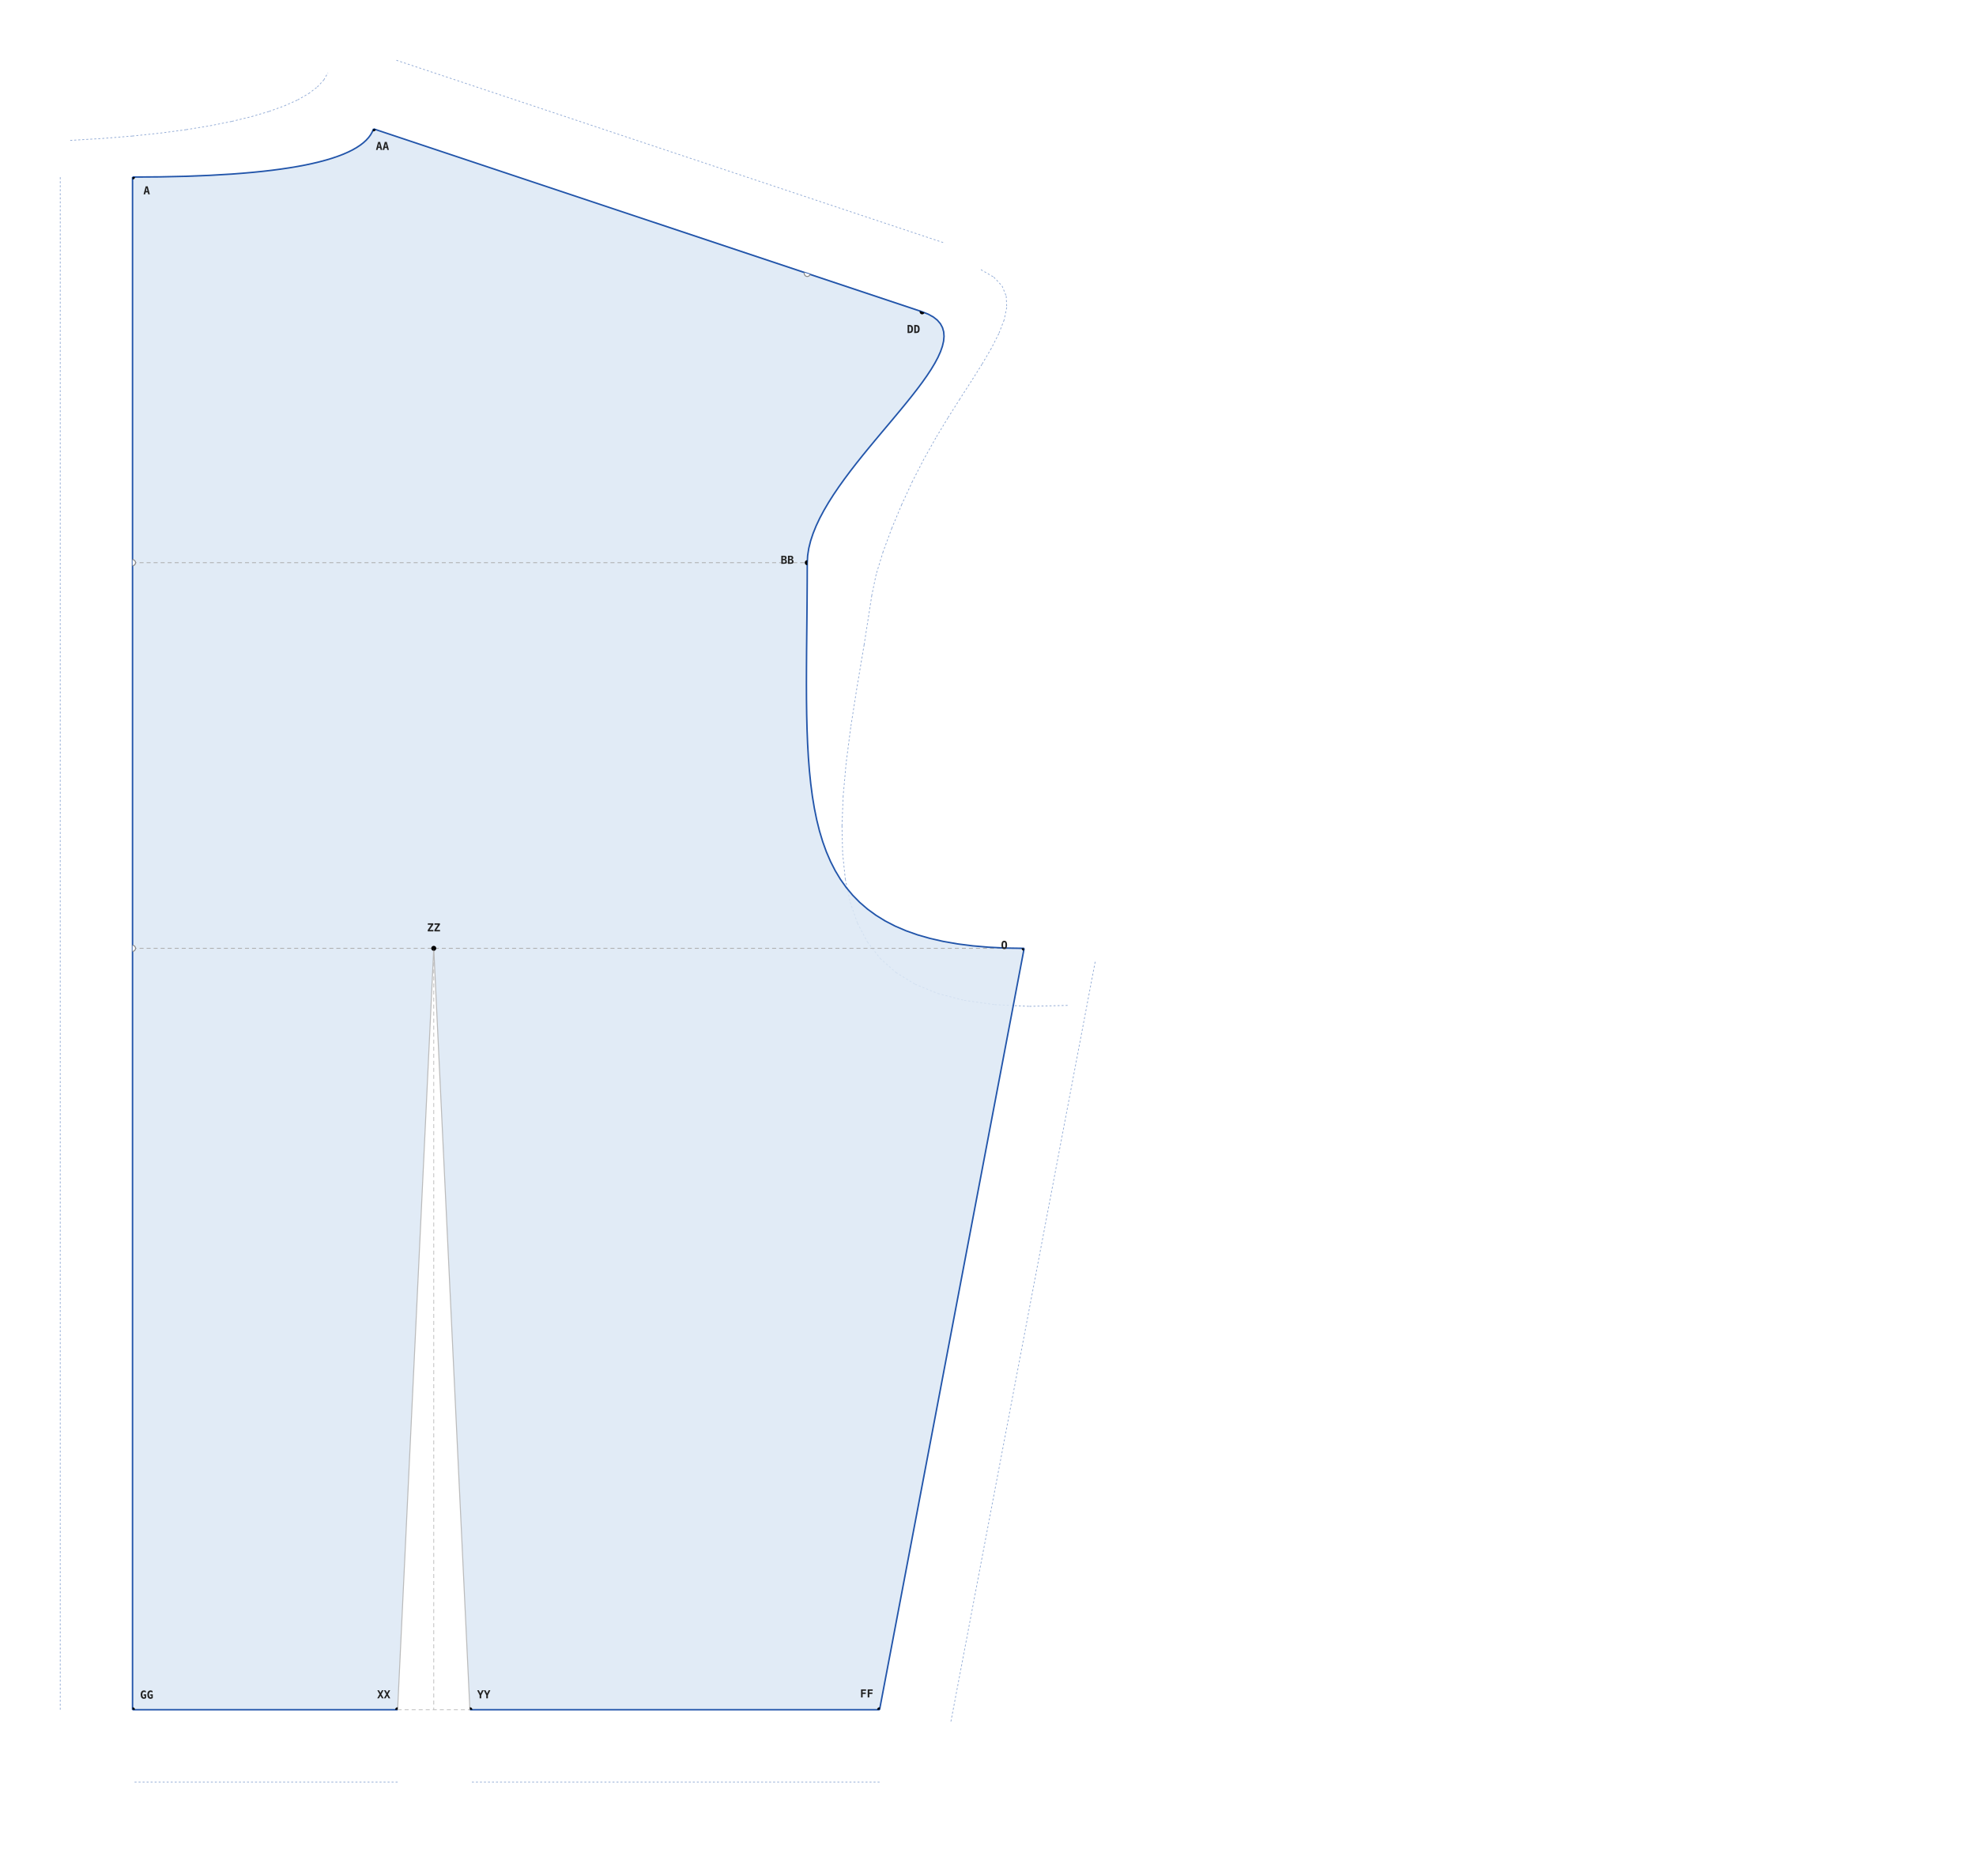
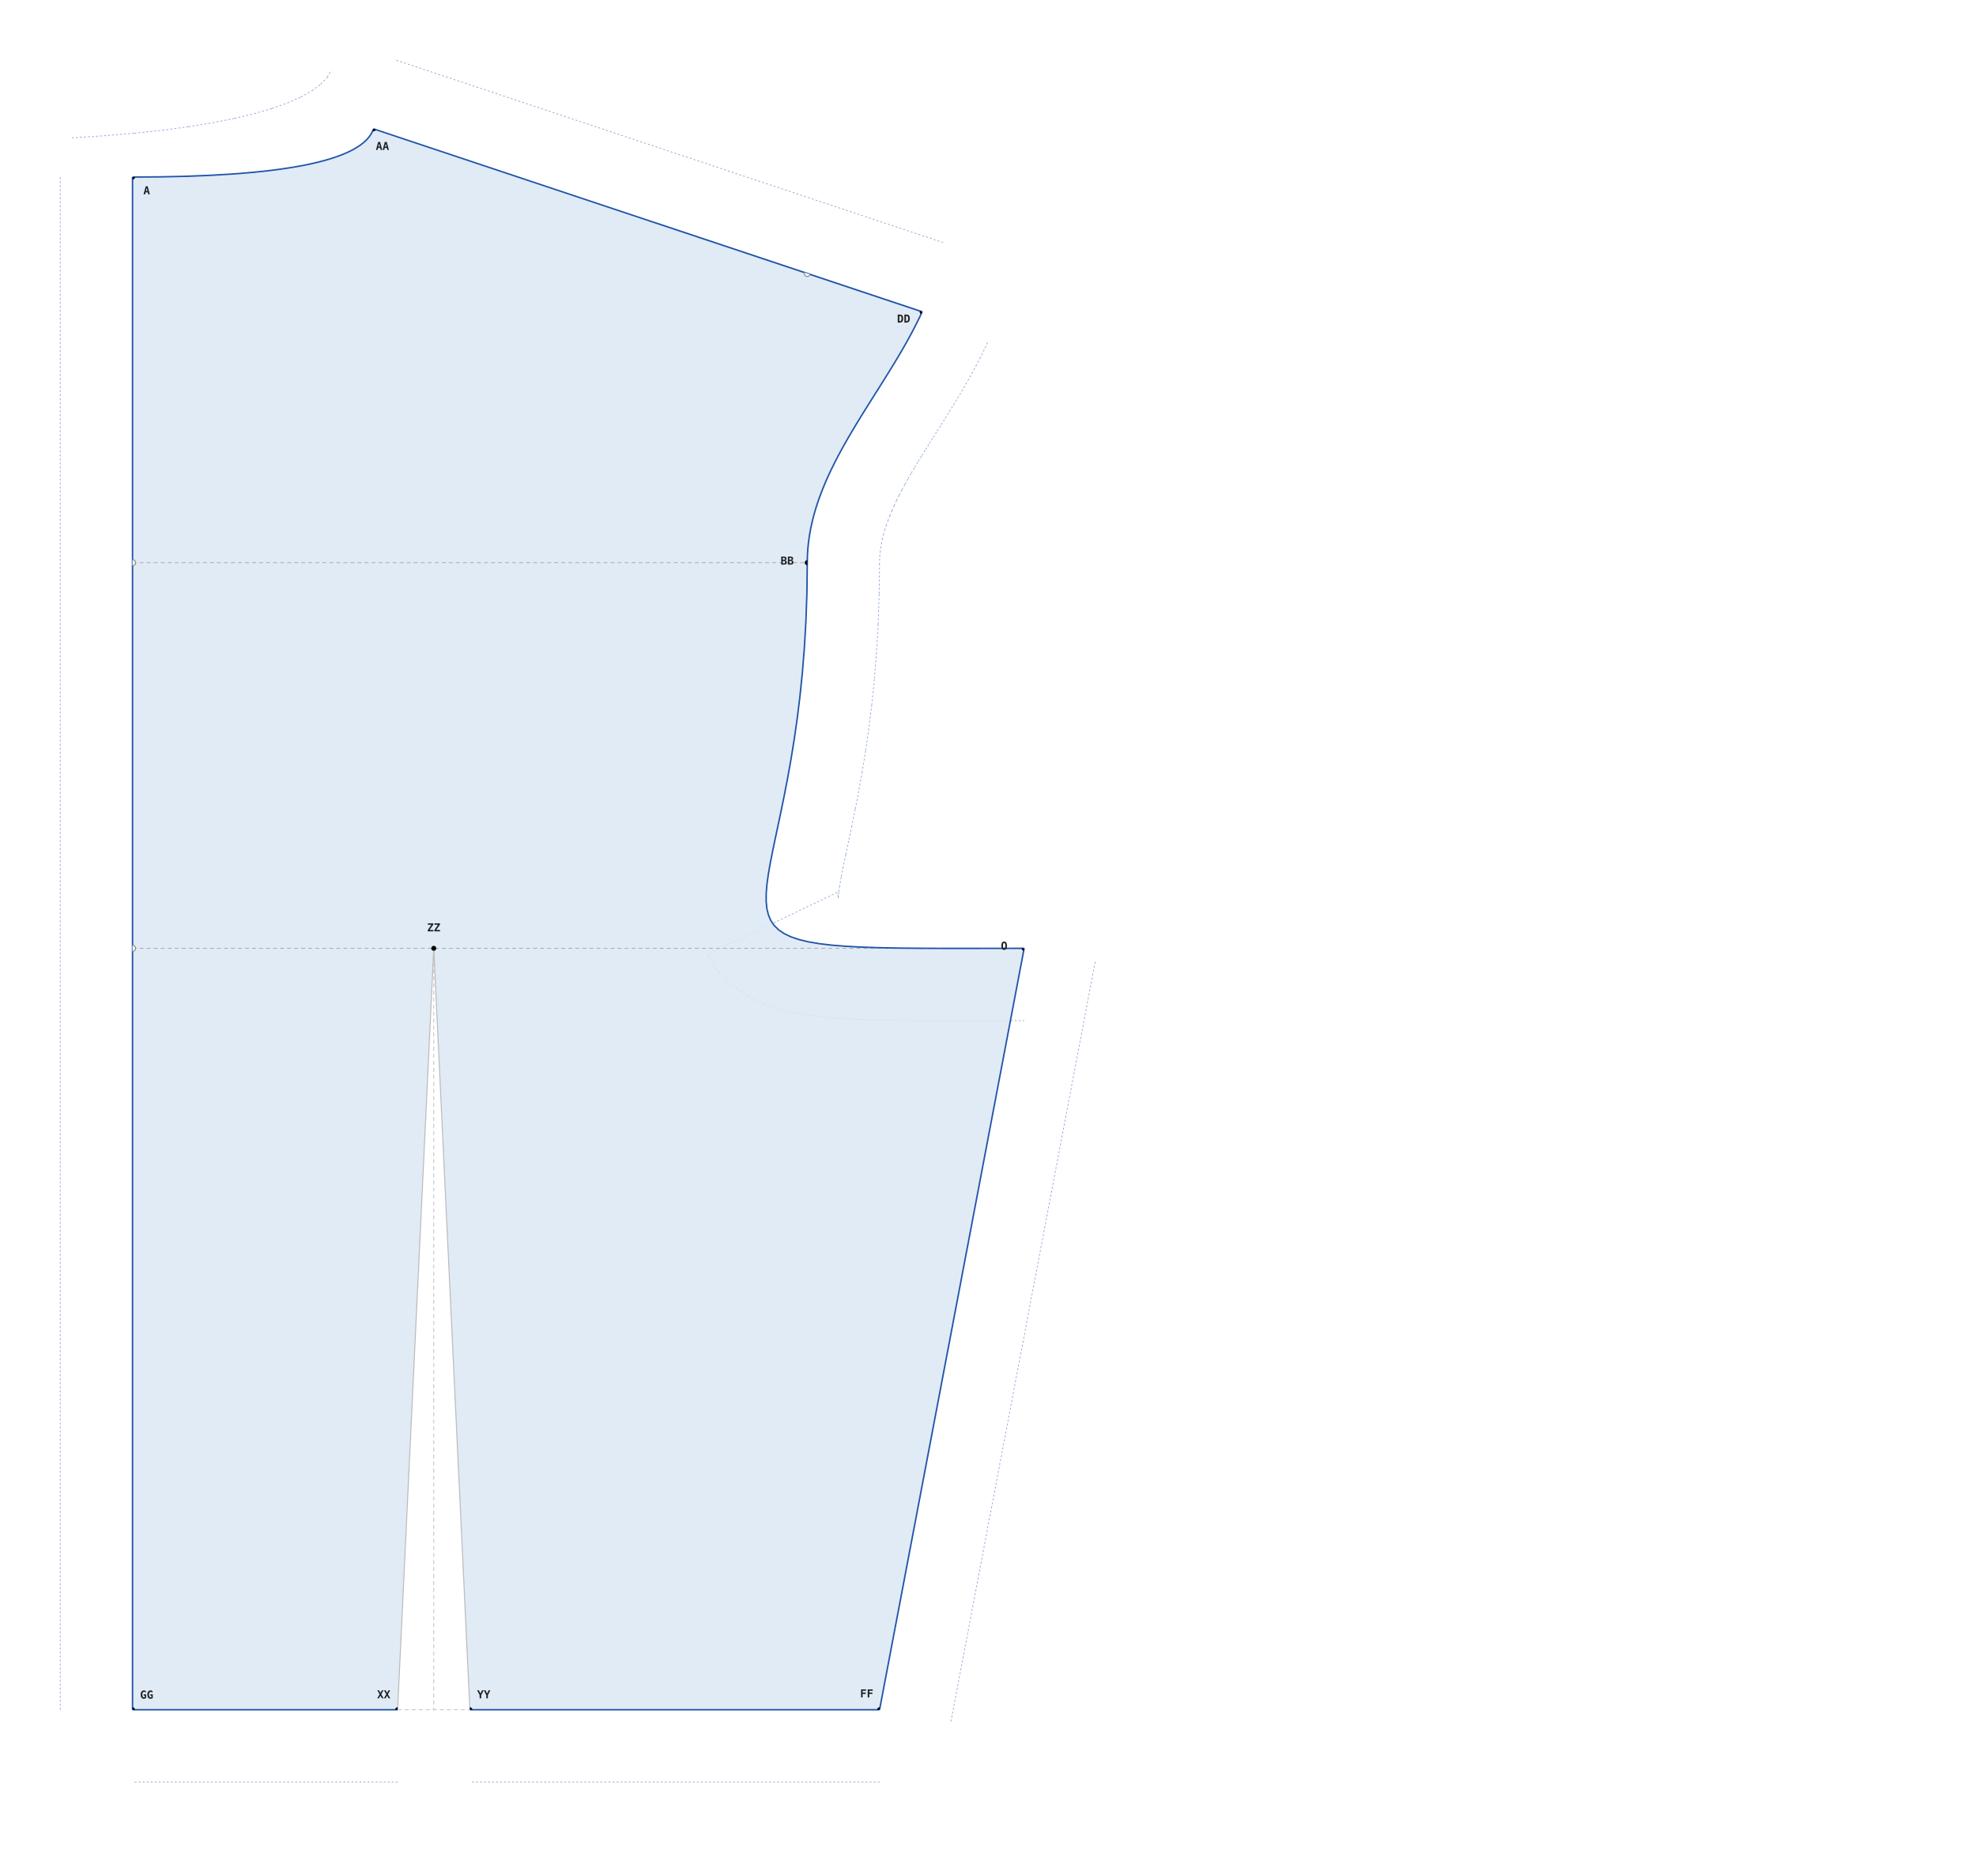
<svg xmlns="http://www.w3.org/2000/svg" width="1968" height="1868" viewBox="0 0 1968 1868">
  <rect width="100%" height="100%" fill="white" />
  <defs>
    <clipPath id="bodice-clip">
-       <path d="M 132.00,1702.46 L 132.00,176.31 Q 356.00,176.31 372.00,128.31 L 918.44,310.45 L 924.57,312.88 L 929.60,315.68 L 933.60,318.86 L 936.61,322.38 L 938.68,326.25 L 939.87,330.44 L 940.21,334.95 L 939.76,339.75 L 938.57,344.84 L 936.69,350.19 L 934.17,355.81 L 931.05,361.66 L 927.40,367.75 L 923.24,374.04 L 918.65,380.54 L 913.66,387.23 L 908.33,394.08 L 902.70,401.10 L 896.82,408.26 L 890.75,415.55 L 884.54,422.96 L 878.22,430.47 L 871.86,438.07 L 865.50,445.74 L 859.19,453.47 L 852.98,461.25 L 846.92,469.07 L 841.07,476.90 L 835.46,484.74 L 830.15,492.56 L 825.19,500.37 L 820.63,508.14 L 816.51,515.85 L 812.90,523.51 L 809.83,531.08 L 807.35,538.56 L 805.52,545.93 L 804.39,553.19 L 804.00,560.31 L 803.95,578.75 L 803.83,596.79 L 803.67,614.42 L 803.49,631.64 L 803.32,648.46 L 803.21,664.85 L 803.16,680.82 L 803.22,696.37 L 803.42,711.48 L 803.78,726.16 L 804.34,740.41 L 805.12,754.21 L 806.15,767.56 L 807.47,780.46 L 809.10,792.91 L 811.08,804.90 L 813.43,816.42 L 816.18,827.48 L 819.37,838.06 L 823.01,848.17 L 827.16,857.80 L 831.82,866.94 L 837.04,875.60 L 842.84,883.76 L 849.25,891.43 L 856.30,898.60 L 864.03,905.26 L 872.46,911.41 L 881.61,917.05 L 891.53,922.17 L 902.25,926.77 L 913.78,930.85 L 926.16,934.39 L 939.43,937.41 L 953.60,939.88 L 968.71,941.81 L 984.80,943.19 L 1001.88,944.03 L 1020.00,944.31 L 876.00,1702.46 L 468.00,1702.46 L 432.00,944.31 L 396.00,1702.46 L 132.00,1702.46 Z" />
+       <path d="M 132.00,1702.46 L 132.00,176.31 Q 356.00,176.31 372.00,128.31 L 918.44,310.45 L 915.43,316.84 L 912.29,323.20 L 909.01,329.54 L 905.62,335.84 L 902.13,342.13 L 898.54,348.39 L 894.88,354.64 L 891.14,360.87 L 887.34,367.09 L 883.50,373.30 L 879.63,379.50 L 875.73,385.69 L 871.82,391.89 L 867.91,398.08 L 864.01,404.28 L 860.13,410.48 L 856.29,416.69 L 852.50,422.91 L 848.76,429.14 L 845.09,435.38 L 841.50,441.65 L 838.01,447.93 L 834.62,454.24 L 831.35,460.57 L 828.20,466.93 L 825.19,473.32 L 822.34,479.75 L 819.64,486.20 L 817.12,492.70 L 814.78,499.24 L 812.64,505.82 L 810.71,512.44 L 809.00,519.12 L 807.52,525.84 L 806.28,532.62 L 805.30,539.45 L 804.59,546.34 L 804.15,553.29 L 804.00,560.31 L 803.66,590.01 L 802.68,618.14 L 801.14,644.74 L 799.12,669.86 L 796.69,693.53 L 793.94,715.81 L 790.93,736.72 L 787.75,756.32 L 784.47,774.65 L 781.16,791.75 L 777.91,807.66 L 774.80,822.43 L 771.88,836.09 L 769.26,848.70 L 766.99,860.29 L 765.16,870.90 L 763.84,880.59 L 763.12,889.38 L 763.06,897.33 L 763.74,904.48 L 765.25,910.86 L 767.65,916.53 L 771.03,921.52 L 775.46,925.88 L 781.01,929.65 L 787.77,932.87 L 795.80,935.58 L 805.20,937.83 L 816.03,939.67 L 828.36,941.13 L 842.29,942.25 L 857.88,943.08 L 875.20,943.66 L 894.35,944.03 L 915.39,944.25 L 938.39,944.34 L 963.45,944.35 L 990.62,944.32 L 1020.00,944.31 L 876.00,1702.46 L 468.00,1702.46 L 432.00,944.31 L 396.00,1702.46 L 132.00,1702.46 Z" />
    </clipPath>
  </defs>
-   <path d="M 60.00,1702.46 L 60.00,176.31 M 69.95,139.79 L 101.89,137.89 M 101.89,137.89 L 131.79,135.47 M 131.79,135.47 L 159.66,132.54 M 159.66,132.54 L 185.48,129.11 M 185.48,129.11 L 209.23,125.22 M 209.23,125.22 L 230.92,120.88 M 230.92,120.88 L 250.50,116.12 M 250.50,116.12 L 267.96,110.96 M 267.96,110.96 L 283.27,105.41 M 283.27,105.41 L 296.40,99.51 M 296.40,99.51 L 307.32,93.25 M 307.32,93.25 L 316.01,86.65 M 316.01,86.65 L 322.44,79.70 M 322.44,79.70 L 326.60,72.42 M 394.77,60.00 L 941.21,242.15 M 976.97,268.51 L 989.79,275.97 M 989.79,275.97 L 998.01,284.74 M 998.01,284.74 L 1002.14,294.80 M 1002.14,294.80 L 1002.66,306.10 M 1002.66,306.10 L 1000.05,318.59 M 1000.05,318.59 L 994.77,332.21 M 994.77,332.21 L 987.28,346.92 M 987.28,346.92 L 978.03,362.68 M 978.03,362.68 L 967.46,379.46 M 967.46,379.46 L 956.00,397.27 M 956.00,397.27 L 944.06,416.11 M 944.06,416.11 L 932.01,436.04 M 932.01,436.04 L 920.19,457.07 M 920.19,457.07 L 908.82,479.19 M 908.82,479.19 L 898.12,502.25 M 898.12,502.25 L 888.25,525.85 M 888.25,525.85 L 879.56,549.33 M 879.56,549.33 L 872.61,571.88 M 872.61,571.88 L 868.27,592.76 M 868.27,592.76 L 860.64,641.95 M 860.64,641.95 L 853.34,685.37 M 853.34,685.37 L 847.26,724.34 M 847.26,724.34 L 842.70,759.82 M 842.70,759.82 L 839.77,792.39 M 839.77,792.39 L 838.57,822.38 M 838.57,822.38 L 839.23,849.99 M 839.23,849.99 L 841.89,875.31 M 841.89,875.31 L 846.74,898.40 M 846.74,898.40 L 853.99,919.26 M 853.99,919.26 L 863.84,937.89 M 863.84,937.89 L 876.53,954.25 M 876.53,954.25 L 892.29,968.30 M 892.29,968.30 L 911.35,980.01 M 911.35,980.01 L 933.96,989.30 M 933.96,989.30 L 960.34,996.11 M 960.34,996.11 L 990.71,1000.39 M 990.71,1000.39 L 1025.29,1002.07 M 1025.29,1002.07 L 1064.26,1001.09 M 1090.74,957.74 L 946.74,1715.89 M 876.00,1774.46 L 468.00,1774.46 M 396.00,1774.46 L 132.00,1774.46" fill="none" stroke="#2255aa" stroke-width="0.75" stroke-dasharray="2 2" opacity="0.5" />
-   <path d="M 132.00,1702.46 L 132.00,176.31 Q 356.00,176.31 372.00,128.31 L 918.44,310.45 L 924.57,312.88 L 929.60,315.68 L 933.60,318.86 L 936.61,322.38 L 938.68,326.25 L 939.87,330.44 L 940.21,334.95 L 939.76,339.75 L 938.57,344.84 L 936.69,350.19 L 934.17,355.81 L 931.05,361.66 L 927.40,367.75 L 923.24,374.04 L 918.65,380.54 L 913.66,387.23 L 908.33,394.08 L 902.70,401.10 L 896.82,408.26 L 890.75,415.55 L 884.54,422.96 L 878.22,430.47 L 871.86,438.07 L 865.50,445.74 L 859.19,453.47 L 852.98,461.25 L 846.92,469.07 L 841.07,476.90 L 835.46,484.74 L 830.15,492.56 L 825.19,500.37 L 820.63,508.14 L 816.51,515.85 L 812.90,523.51 L 809.83,531.08 L 807.35,538.56 L 805.52,545.93 L 804.39,553.19 L 804.00,560.31 L 803.95,578.75 L 803.83,596.79 L 803.67,614.42 L 803.49,631.64 L 803.32,648.46 L 803.21,664.85 L 803.16,680.82 L 803.22,696.37 L 803.42,711.48 L 803.78,726.16 L 804.34,740.41 L 805.12,754.21 L 806.15,767.56 L 807.47,780.46 L 809.10,792.91 L 811.08,804.90 L 813.43,816.42 L 816.18,827.48 L 819.37,838.06 L 823.01,848.17 L 827.16,857.80 L 831.82,866.94 L 837.04,875.60 L 842.84,883.76 L 849.25,891.43 L 856.30,898.60 L 864.03,905.26 L 872.46,911.41 L 881.61,917.05 L 891.53,922.17 L 902.25,926.77 L 913.78,930.85 L 926.16,934.39 L 939.43,937.41 L 953.60,939.88 L 968.71,941.81 L 984.80,943.19 L 1001.88,944.03 L 1020.00,944.31 L 876.00,1702.46 L 468.00,1702.46 L 432.00,944.31 L 396.00,1702.46 L 132.00,1702.46 Z" fill="#dce8f5" stroke="none" opacity="0.85" />
+   <path d="M 60.00,1702.46 L 60.00,176.31 M 71.55,137.19 L 103.66,135.20 M 103.66,135.20 L 133.74,132.69 M 133.74,132.69 L 161.78,129.69 M 161.78,129.69 L 187.78,126.20 M 187.78,126.20 L 211.73,122.27 M 211.73,122.27 L 233.58,117.91 M 233.58,117.91 L 253.34,113.15 M 253.34,113.15 L 270.95,108.00 M 270.95,108.00 L 286.39,102.49 M 286.39,102.49 L 299.64,96.63 M 299.64,96.63 L 310.65,90.42 M 310.65,90.42 L 319.40,83.88 M 319.40,83.88 L 325.87,77.01 M 325.87,77.01 L 330.04,69.80 M 394.77,60.00 L 941.21,242.15 M 983.59,341.11 L 980.28,348.14 M 980.28,348.14 L 976.53,355.70 M 976.53,355.70 L 972.70,363.11 M 972.70,363.11 L 968.80,370.38 M 968.80,370.38 L 964.84,377.51 M 964.84,377.51 L 960.83,384.51 M 960.83,384.51 L 956.79,391.38 M 956.79,391.38 L 952.74,398.14 M 952.74,398.14 L 948.69,404.78 M 948.69,404.78 L 944.65,411.32 M 944.65,411.32 L 940.62,417.75 M 940.62,417.75 L 936.64,424.09 M 936.64,424.09 L 932.70,430.33 M 932.70,430.33 L 928.82,436.47 M 928.82,436.47 L 925.00,442.53 M 925.00,442.53 L 921.27,448.50 M 921.27,448.50 L 917.64,454.38 M 917.64,454.38 L 914.10,460.17 M 914.10,460.17 L 910.68,465.88 M 910.68,465.88 L 907.38,471.50 M 907.38,471.50 L 904.21,477.03 M 904.21,477.03 L 901.19,482.47 M 901.19,482.47 L 898.31,487.82 M 898.31,487.82 L 895.59,493.07 M 895.59,493.07 L 893.04,498.23 M 893.04,498.23 L 890.66,503.29 M 890.66,503.29 L 888.46,508.25 M 888.46,508.25 L 886.43,513.10 M 886.43,513.10 L 884.59,517.85 M 884.59,517.85 L 882.92,522.49 M 882.92,522.49 L 881.45,527.03 M 881.45,527.03 L 880.15,531.46 M 880.15,531.46 L 879.04,535.80 M 879.04,535.80 L 878.11,540.04 M 878.11,540.04 L 877.35,544.20 M 877.35,544.20 L 876.76,548.29 M 876.76,548.29 L 876.34,552.32 M 876.34,552.32 L 876.09,556.31 M 876.09,556.31 L 875.98,561.83 M 876.00,561.14 L 875.64,591.65 M 875.64,591.65 L 874.60,621.45 M 874.60,621.45 L 872.97,649.68 M 872.97,649.68 L 870.82,676.39 M 870.82,676.39 L 868.24,701.60 M 868.24,701.60 L 865.31,725.33 M 865.31,725.33 L 862.11,747.60 M 862.11,747.60 L 858.73,768.42 M 858.73,768.42 L 855.26,787.81 M 855.26,787.81 L 851.79,805.77 M 851.79,805.77 L 848.41,822.30 M 848.41,822.30 L 845.23,837.37 M 845.23,837.37 L 842.33,850.95 M 842.33,850.95 L 839.83,862.98 M 839.83,862.98 L 837.79,873.35 M 837.79,873.35 L 836.31,881.93 M 836.31,881.93 L 835.41,888.49 M 835.41,888.49 L 835.04,892.75 M 835.04,892.75 L 835.00,894.34 M 835.00,894.34 L 834.82,892.97 M 834.82,892.97 L 833.74,888.65 M 833.74,888.65 L 704.36,950.85 M 704.36,950.85 L 715.75,967.65 M 715.75,967.65 L 730.00,981.71 M 730.00,981.71 L 745.47,992.26 M 745.47,992.26 L 760.96,999.69 M 760.96,999.69 L 776.07,1004.82 M 776.07,1004.82 L 790.94,1008.41 M 790.94,1008.41 L 805.90,1010.95 M 805.90,1010.95 L 821.33,1012.78 M 821.33,1012.78 L 837.54,1014.09 M 837.54,1014.09 L 854.79,1015.01 M 854.79,1015.01 L 873.32,1015.63 M 873.32,1015.63 L 893.30,1016.03 M 893.30,1016.03 L 914.89,1016.24 M 914.89,1016.24 L 938.24,1016.34 M 938.24,1016.34 L 963.46,1016.35 M 963.46,1016.35 L 990.68,1016.32 M 990.68,1016.32 L 1020.04,1016.31 M 1090.74,957.74 L 946.74,1715.89 M 876.00,1774.46 L 468.00,1774.46 M 396.00,1774.46 L 132.00,1774.46" fill="none" stroke="#2255aa" stroke-width="0.75" stroke-dasharray="2 2" opacity="0.5" />
+   <path d="M 132.00,1702.46 L 132.00,176.31 Q 356.00,176.31 372.00,128.31 L 918.44,310.45 L 915.43,316.84 L 912.29,323.20 L 909.01,329.54 L 905.62,335.84 L 902.13,342.13 L 898.54,348.39 L 894.88,354.64 L 891.14,360.87 L 887.34,367.09 L 883.50,373.30 L 879.63,379.50 L 875.73,385.69 L 871.82,391.89 L 867.91,398.08 L 864.01,404.28 L 860.13,410.48 L 856.29,416.69 L 852.50,422.91 L 848.76,429.14 L 845.09,435.38 L 841.50,441.65 L 838.01,447.93 L 834.62,454.24 L 831.35,460.57 L 828.20,466.93 L 825.19,473.32 L 822.34,479.75 L 819.64,486.20 L 817.12,492.70 L 814.78,499.24 L 812.64,505.82 L 810.71,512.44 L 809.00,519.12 L 807.52,525.84 L 806.28,532.62 L 805.30,539.45 L 804.59,546.34 L 804.15,553.29 L 804.00,560.31 L 803.66,590.01 L 802.68,618.14 L 801.14,644.74 L 799.12,669.86 L 796.69,693.53 L 793.94,715.81 L 790.93,736.72 L 787.75,756.32 L 784.47,774.65 L 781.16,791.75 L 777.91,807.66 L 774.80,822.43 L 771.88,836.09 L 769.26,848.70 L 766.99,860.29 L 765.16,870.90 L 763.84,880.59 L 763.12,889.38 L 763.06,897.33 L 763.74,904.48 L 765.25,910.86 L 767.65,916.53 L 771.03,921.52 L 775.46,925.88 L 781.01,929.65 L 787.77,932.87 L 795.80,935.58 L 805.20,937.83 L 816.03,939.67 L 828.36,941.13 L 842.29,942.25 L 857.88,943.08 L 875.20,943.66 L 894.35,944.03 L 915.39,944.25 L 938.39,944.34 L 963.45,944.35 L 990.62,944.32 L 1020.00,944.31 L 876.00,1702.46 L 468.00,1702.46 L 432.00,944.31 L 396.00,1702.46 L 132.00,1702.46 Z" fill="#dce8f5" stroke="none" opacity="0.85" />
  <g clip-path="url(#bodice-clip)">
    <line x1="1020.0" y1="176.3" x2="1020.0" y2="1808.3" stroke="#aaa" stroke-width="0.75" stroke-dasharray="4 3" />
    <line x1="132.0" y1="560.3" x2="1908.0" y2="560.3" stroke="#aaa" stroke-width="0.75" stroke-dasharray="4 3" />
    <line x1="132.0" y1="944.3" x2="1908.0" y2="944.3" stroke="#aaa" stroke-width="0.75" stroke-dasharray="4 3" />
    <line x1="132.0" y1="1702.5" x2="876.0" y2="1702.5" stroke="#aaa" stroke-width="0.75" stroke-dasharray="4 3" />
  </g>
  <g>
    <line x1="396.0" y1="1702.5" x2="468.0" y2="1702.5" stroke="#bbb" stroke-width="0.75" stroke-dasharray="4 3" />
    <line x1="432.0" y1="944.3" x2="432.0" y2="1702.5" stroke="#bbb" stroke-width="0.75" stroke-dasharray="4 3" />
  </g>
-   <path d="M 132.00,1702.46 L 132.00,176.31 M 132.00,176.31 Q 356.00,176.31 372.00,128.31 M 372.00,128.31 L 918.44,310.45 M 918.44,310.45 L 924.57,312.88 L 929.60,315.68 L 933.60,318.86 L 936.61,322.38 L 938.68,326.25 L 939.87,330.44 L 940.21,334.95 L 939.76,339.75 L 938.57,344.84 L 936.69,350.19 L 934.17,355.81 L 931.05,361.66 L 927.40,367.75 L 923.24,374.04 L 918.65,380.54 L 913.66,387.23 L 908.33,394.08 L 902.70,401.10 L 896.82,408.26 L 890.75,415.55 L 884.54,422.96 L 878.22,430.47 L 871.86,438.07 L 865.50,445.74 L 859.19,453.47 L 852.98,461.25 L 846.92,469.07 L 841.07,476.90 L 835.46,484.74 L 830.15,492.56 L 825.19,500.37 L 820.63,508.14 L 816.51,515.85 L 812.90,523.51 L 809.83,531.08 L 807.35,538.56 L 805.52,545.93 L 804.39,553.19 L 804.00,560.31 M 804.00,560.31 L 803.95,578.75 L 803.83,596.79 L 803.67,614.42 L 803.49,631.64 L 803.32,648.46 L 803.21,664.85 L 803.16,680.82 L 803.22,696.37 L 803.42,711.48 L 803.78,726.16 L 804.34,740.41 L 805.12,754.21 L 806.15,767.56 L 807.47,780.46 L 809.10,792.91 L 811.08,804.90 L 813.43,816.42 L 816.18,827.48 L 819.37,838.06 L 823.01,848.17 L 827.16,857.80 L 831.82,866.94 L 837.04,875.60 L 842.84,883.76 L 849.25,891.43 L 856.30,898.60 L 864.03,905.26 L 872.46,911.41 L 881.61,917.05 L 891.53,922.17 L 902.25,926.77 L 913.78,930.85 L 926.16,934.39 L 939.43,937.41 L 953.60,939.88 L 968.71,941.81 L 984.80,943.19 L 1001.88,944.03 L 1020.00,944.31 M 1020.00,944.31 L 876.00,1702.46 M 876.00,1702.46 L 468.00,1702.46 M 396.00,1702.46 L 132.00,1702.46" fill="none" stroke="#2255aa" stroke-width="1.5" stroke-linejoin="round" />
+   <path d="M 132.00,1702.46 L 132.00,176.31 M 132.00,176.31 Q 356.00,176.31 372.00,128.31 M 372.00,128.31 L 918.44,310.45 M 918.44,310.45 L 915.43,316.84 L 912.29,323.20 L 909.01,329.54 L 905.62,335.84 L 902.13,342.13 L 898.54,348.39 L 894.88,354.64 L 891.14,360.87 L 887.34,367.09 L 883.50,373.30 L 879.63,379.50 L 875.73,385.69 L 871.82,391.89 L 867.91,398.08 L 864.01,404.28 L 860.13,410.48 L 856.29,416.69 L 852.50,422.91 L 848.76,429.14 L 845.09,435.38 L 841.50,441.65 L 838.01,447.93 L 834.62,454.24 L 831.35,460.57 L 828.20,466.93 L 825.19,473.32 L 822.34,479.75 L 819.64,486.20 L 817.12,492.70 L 814.78,499.24 L 812.64,505.82 L 810.71,512.44 L 809.00,519.12 L 807.52,525.84 L 806.28,532.62 L 805.30,539.45 L 804.59,546.34 L 804.15,553.29 L 804.00,560.31 M 804.00,560.31 L 803.66,590.01 L 802.68,618.14 L 801.14,644.74 L 799.12,669.86 L 796.69,693.53 L 793.94,715.81 L 790.93,736.72 L 787.75,756.32 L 784.47,774.65 L 781.16,791.75 L 777.91,807.66 L 774.80,822.43 L 771.88,836.09 L 769.26,848.70 L 766.99,860.29 L 765.16,870.90 L 763.84,880.59 L 763.12,889.38 L 763.06,897.33 L 763.74,904.48 L 765.25,910.86 L 767.65,916.53 L 771.03,921.52 L 775.46,925.88 L 781.01,929.65 L 787.77,932.87 L 795.80,935.58 L 805.20,937.83 L 816.03,939.67 L 828.36,941.13 L 842.29,942.25 L 857.88,943.08 L 875.20,943.66 L 894.35,944.03 L 915.39,944.25 L 938.39,944.34 L 963.45,944.35 L 990.62,944.32 L 1020.00,944.31 M 1020.00,944.31 L 876.00,1702.46 M 876.00,1702.46 L 468.00,1702.46 M 396.00,1702.46 L 132.00,1702.46" fill="none" stroke="#2255aa" stroke-width="1.5" stroke-linejoin="round" />
  <path d="M 468.00,1702.46 L 432.00,944.31 M 432.00,944.31 L 396.00,1702.46" fill="none" stroke="#bbb" stroke-width="1" stroke-linejoin="round" />
  <g clip-path="url(#bodice-clip)">
    <circle cx="132.0" cy="1808.3" r="3" fill="white" stroke="#888" stroke-width="1" />
    <circle cx="1908.0" cy="176.3" r="3" fill="white" stroke="#888" stroke-width="1" />
    <circle cx="1020.0" cy="176.3" r="3" fill="white" stroke="#888" stroke-width="1" />
    <circle cx="1020.0" cy="1808.3" r="3" fill="white" stroke="#888" stroke-width="1" />
    <circle cx="132.0" cy="560.3" r="3" fill="white" stroke="#888" stroke-width="1" />
    <circle cx="1908.0" cy="560.3" r="3" fill="white" stroke="#888" stroke-width="1" />
    <circle cx="132.0" cy="944.3" r="3" fill="white" stroke="#888" stroke-width="1" />
    <circle cx="1908.0" cy="944.3" r="3" fill="white" stroke="#888" stroke-width="1" />
    <circle cx="1371.8" cy="218.3" r="3" fill="white" stroke="#888" stroke-width="1" />
    <circle cx="1020.0" cy="1170.5" r="3" fill="white" stroke="#888" stroke-width="1" />
    <circle cx="876.0" cy="1808.3" r="3" fill="white" stroke="#888" stroke-width="1" />
    <circle cx="804.0" cy="272.3" r="3" fill="white" stroke="#888" stroke-width="1" />
    <circle cx="132.0" cy="176.3" r="2.5" fill="black" />
    <circle cx="132.0" cy="1702.5" r="2.5" fill="black" />
    <circle cx="372.0" cy="128.3" r="2.5" fill="black" />
    <circle cx="918.4" cy="310.5" r="2.5" fill="black" />
    <circle cx="804.0" cy="560.3" r="2.5" fill="black" />
    <circle cx="1020.0" cy="944.3" r="2.5" fill="black" />
    <circle cx="876.0" cy="1702.5" r="2.5" fill="black" />
    <circle cx="396.0" cy="1702.5" r="2.5" fill="black" />
    <circle cx="468.0" cy="1702.5" r="2.5" fill="black" />
    <circle cx="432.0" cy="944.3" r="2.5" fill="black" />
  </g>
  <text x="146.1" y="190.4" font-family="monospace" font-size="11" fill="#222" font-weight="bold" text-anchor="middle" dominant-baseline="middle">A</text>
  <text x="146.1" y="1688.3" font-family="monospace" font-size="11" fill="#222" font-weight="bold" text-anchor="middle" dominant-baseline="middle">GG</text>
  <text x="380.9" y="146.2" font-family="monospace" font-size="11" fill="#222" font-weight="bold" text-anchor="middle" dominant-baseline="middle">AA</text>
-   <text x="909.8" y="328.5" font-family="monospace" font-size="11" fill="#222" font-weight="bold" text-anchor="middle" dominant-baseline="middle">DD</text>
-   <text x="784.1" y="558.3" font-family="monospace" font-size="11" fill="#222" font-weight="bold" text-anchor="middle" dominant-baseline="middle">BB</text>
-   <text x="1000.2" y="941.8" font-family="monospace" font-size="11" fill="#222" font-weight="bold" text-anchor="middle" dominant-baseline="middle">O</text>
+   <text x="900.0" y="318.1" font-family="monospace" font-size="11" fill="#222" font-weight="bold" text-anchor="middle" dominant-baseline="middle">DD</text>
+   <text x="784.0" y="559.1" font-family="monospace" font-size="11" fill="#222" font-weight="bold" text-anchor="middle" dominant-baseline="middle">BB</text>
+   <text x="1000.1" y="942.6" font-family="monospace" font-size="11" fill="#222" font-weight="bold" text-anchor="middle" dominant-baseline="middle">O</text>
  <text x="863.2" y="1687.1" font-family="monospace" font-size="11" fill="#222" font-weight="bold" text-anchor="middle" dominant-baseline="middle">FF</text>
  <text x="382.2" y="1688.0" font-family="monospace" font-size="11" fill="#222" font-weight="bold" text-anchor="middle" dominant-baseline="middle">XX</text>
  <text x="481.8" y="1688.0" font-family="monospace" font-size="11" fill="#222" font-weight="bold" text-anchor="middle" dominant-baseline="middle">YY</text>
  <text x="432.0" y="924.3" font-family="monospace" font-size="11" fill="#222" font-weight="bold" text-anchor="middle" dominant-baseline="middle">ZZ</text>
</svg>
